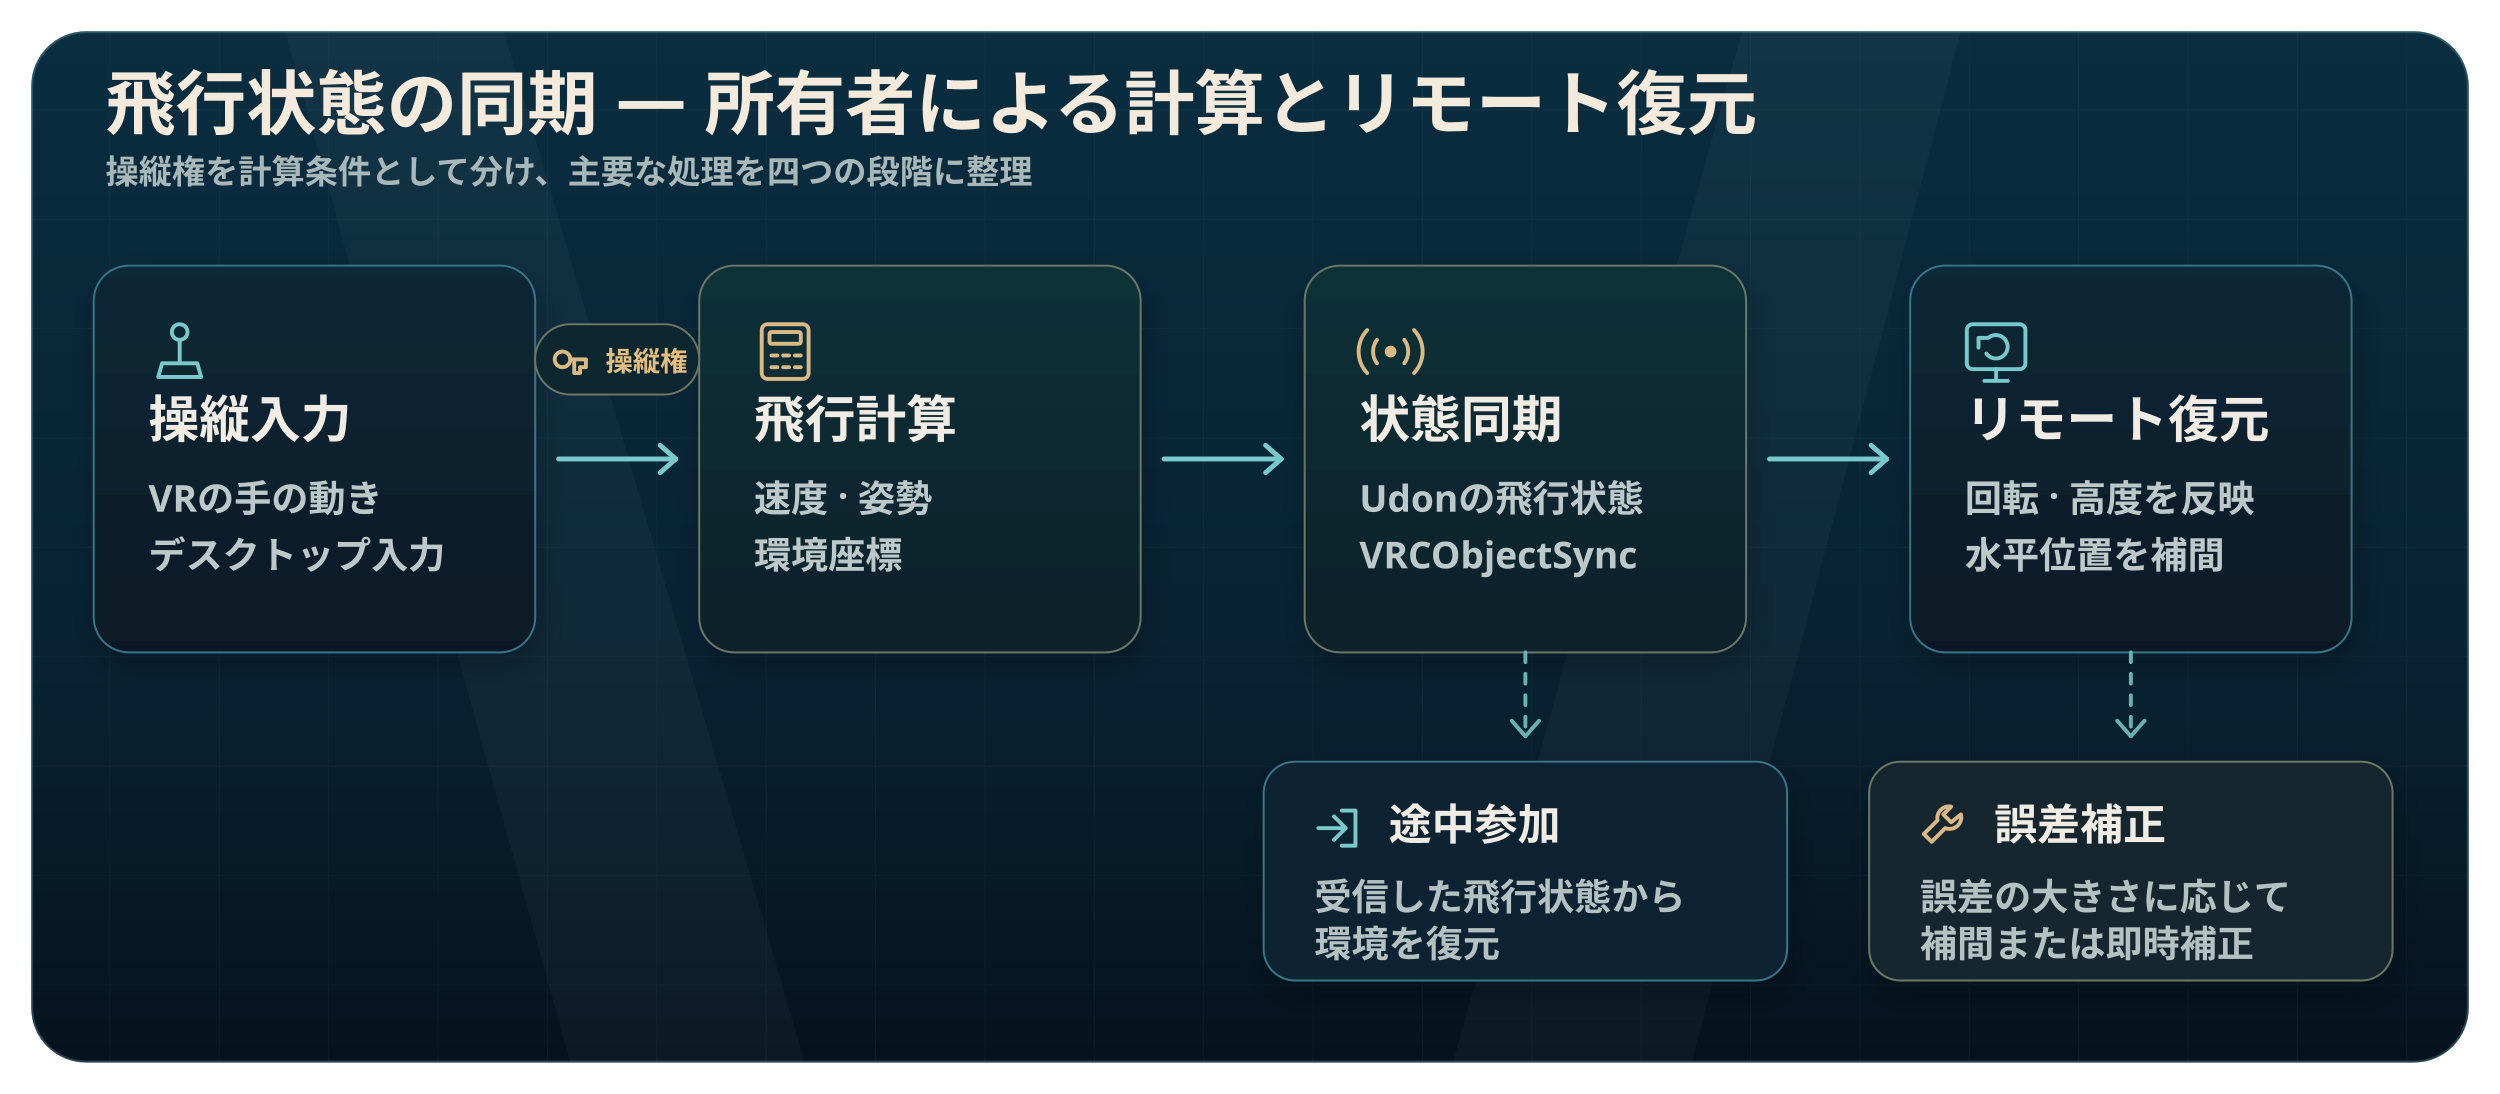
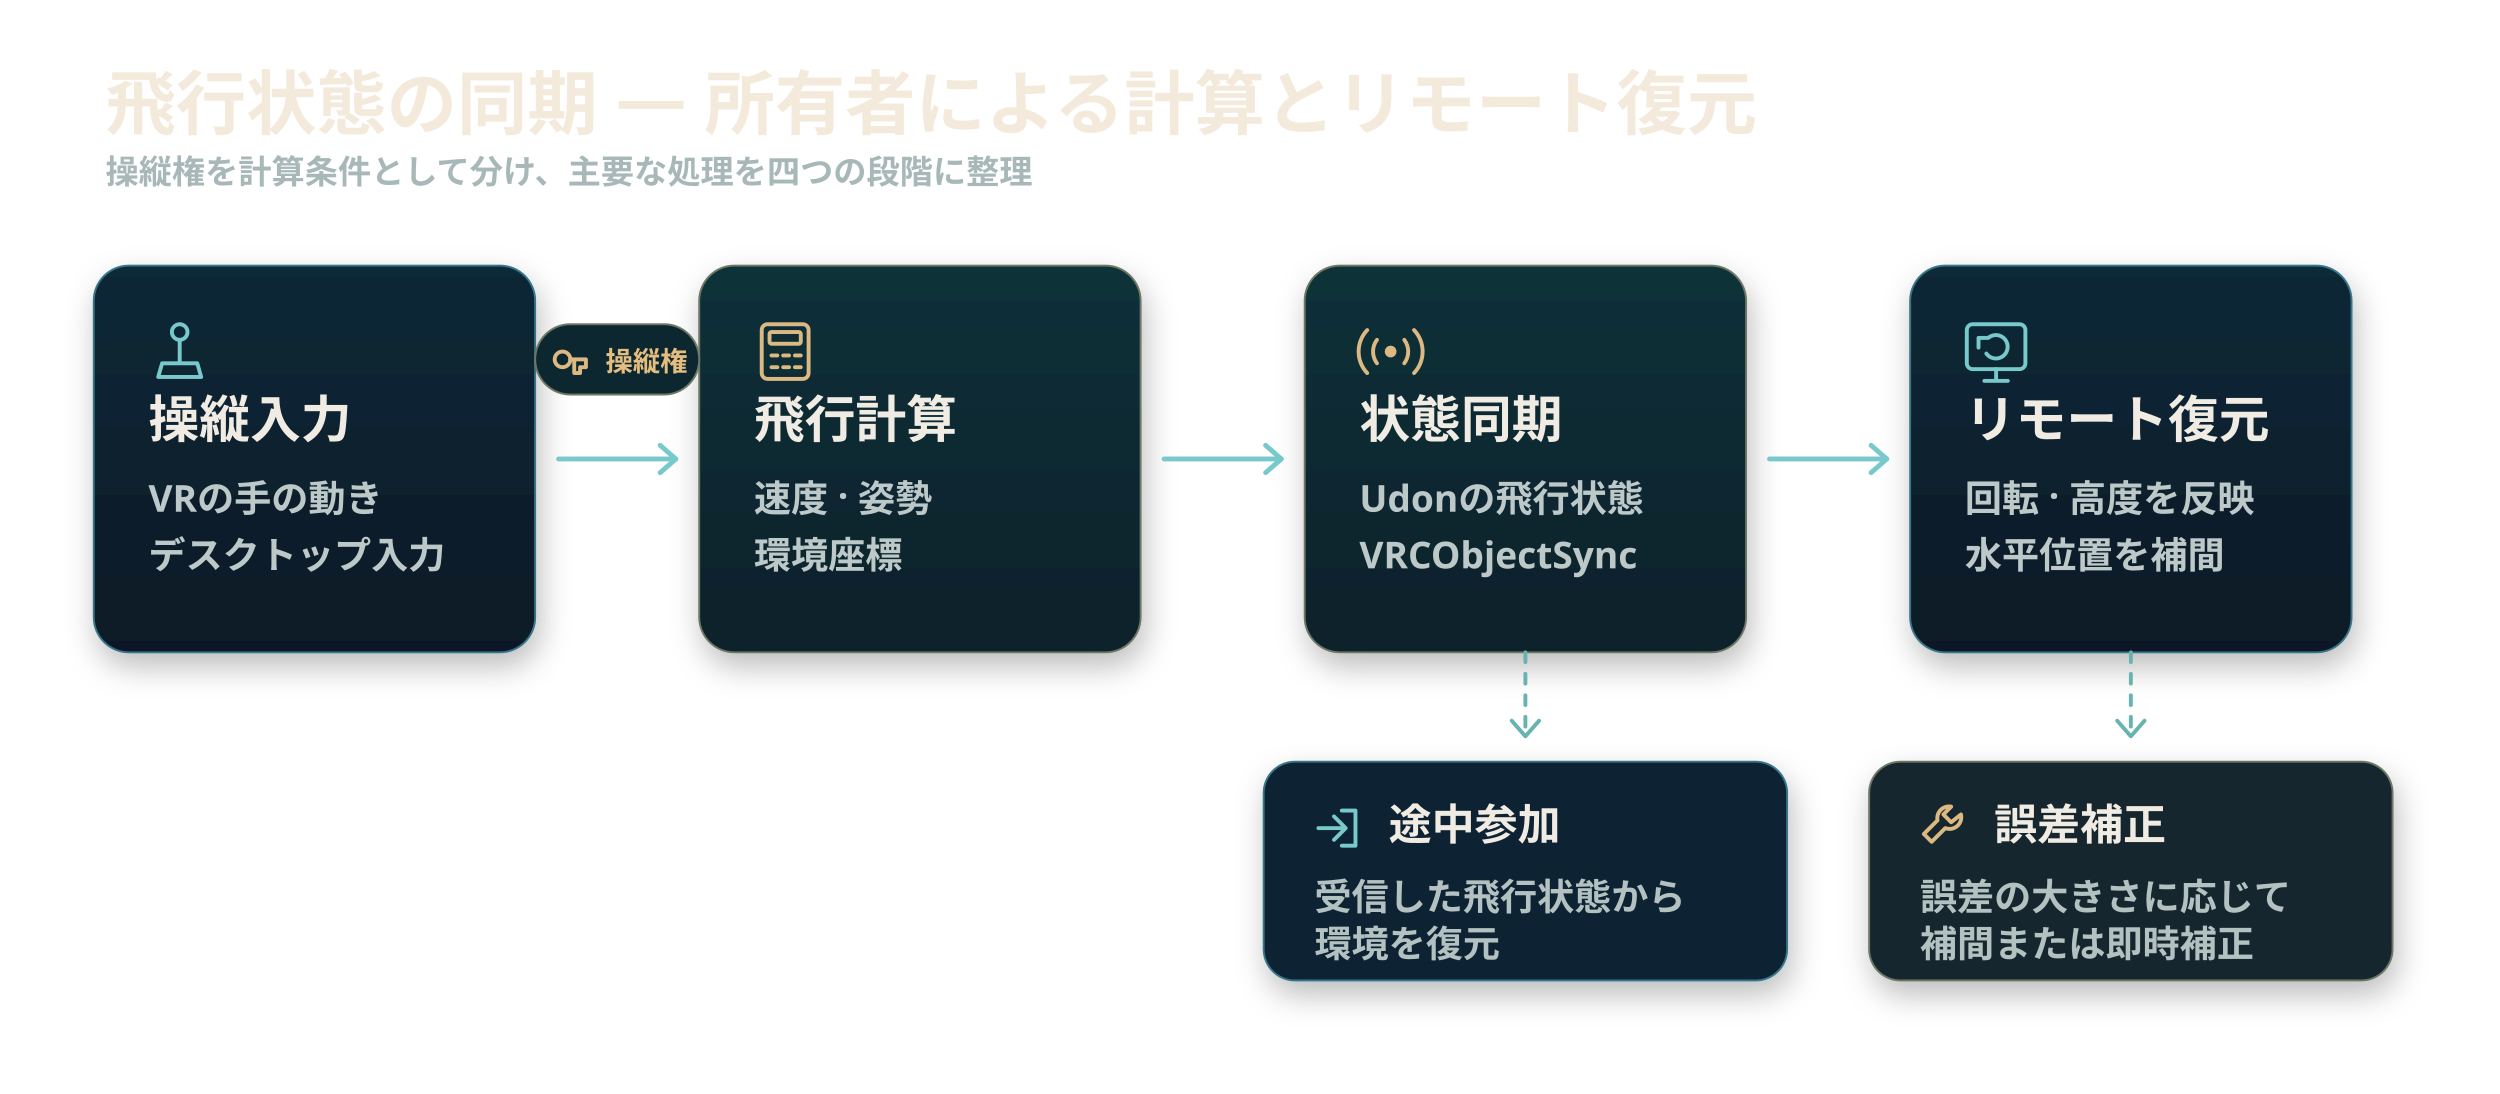
<svg xmlns="http://www.w3.org/2000/svg" width="1280" height="560" viewBox="0 0 1280 560" role="img" aria-labelledby="title desc">
  <defs>
-     <linearGradient id="background" x1="0" y1="0" x2="0" y2="1">
-       <stop stop-color="#0a2d40" />
-       <stop offset=".62" stop-color="#082233" />
-       <stop offset="1" stop-color="#06131e" />
-     </linearGradient>
    <linearGradient id="card" x1="0" y1="0" x2="0" y2="1">
      <stop stop-color="#0c2937" />
      <stop offset="1" stop-color="#071925" />
    </linearGradient>
    <linearGradient id="activeCard" x1="0" y1="0" x2="0" y2="1">
      <stop stop-color="#103139" />
      <stop offset="1" stop-color="#09212a" />
    </linearGradient>
-     <pattern id="grid" width="56" height="56" patternUnits="userSpaceOnUse">
-       <path d="M56 0H0V56" fill="none" stroke="#8fd4d7" stroke-opacity=".045" />
-     </pattern>
    <filter id="shadow" x="-15%" y="-15%" width="130%" height="140%">
      <feDropShadow dy="7" stdDeviation="8" flood-color="#000" flood-opacity=".26" />
    </filter>
    <style>
      text{font-family:"Noto Sans JP","Yu Gothic UI","Segoe UI",sans-serif}
      .title{fill:#f4eadb;font-size:36px;font-weight:700}.sub{fill:#a8b8b9;font-size:17px;font-weight:600}
      .cardTitle{fill:#f0ece3;font-size:26px;font-weight:700}.detail{fill:#bdc9c9;font-size:19px;font-weight:550}
      .condition{fill:#e5be7f;font-size:14px;font-weight:700}.branchTitle{fill:#f0ece3;font-size:22px;font-weight:700}
      .branchText{fill:#b4c1c1;font-size:19px;font-weight:550}
+       @media (prefers-color-scheme:light){.title{fill:#173f50}.sub{fill:#586f76}}
    </style>
  </defs>
-   <rect x="16" y="16" width="1248" height="528" rx="28" fill="url(#background)" />
-   <path d="M146 16h112l154 528H292zM892 16h112l-138 528H744z" fill="#d1f7f4" fill-opacity=".035" />
-   <rect x="16" y="16" width="1248" height="528" rx="28" fill="url(#grid)" />
-   <rect x="16.5" y="16.5" width="1247" height="527" rx="27.5" fill="none" stroke="#73aeb9" stroke-opacity=".31" />
  <text x="54" y="66" class="title">飛行状態の同期 — 所有者による計算とリモート復元</text>
  <text x="54" y="94" class="sub">操縦権を計算条件として分け、主要な処理を四つの段階に整理</text>
  <g filter="url(#shadow)">
    <rect x="48" y="136" width="226" height="198" rx="18" fill="url(#card)" stroke="#397488" />
    <rect x="358" y="136" width="226" height="198" rx="18" fill="url(#activeCard)" stroke="#6d7765" />
    <rect x="668" y="136" width="226" height="198" rx="18" fill="url(#activeCard)" stroke="#6d7765" />
    <rect x="978" y="136" width="226" height="198" rx="18" fill="url(#card)" stroke="#397488" />
  </g>
  <g transform="translate(76 164)" fill="none" stroke="#78c9cc" stroke-width="2" stroke-linecap="round" stroke-linejoin="round">
    <circle cx="16" cy="6" r="4" />
    <path d="M16 10v12M7 22h18l2 7H5l2-7" />
  </g>
  <text x="76" y="224" class="cardTitle">操縦入力</text>
  <text x="76" y="262" class="detail">VRの手の動き</text>
  <text x="76" y="291" class="detail">デスクトップ入力</text>
  <g transform="translate(386 164)" fill="none" stroke="#dcb982" stroke-width="2" stroke-linecap="round" stroke-linejoin="round">
    <rect x="4" y="2" width="24" height="28" rx="3" />
    <rect x="8" y="6" width="16" height="6" rx="1" />
    <path d="M9 18h3M15 18h3M21 18h3M9 24h3M15 24h3M21 24h3" />
  </g>
  <text x="386" y="224" class="cardTitle">飛行計算</text>
  <text x="386" y="262" class="detail">速度 · 姿勢</text>
  <text x="386" y="291" class="detail">環境座標</text>
  <g transform="translate(696 164)" fill="none" stroke="#dcb982" stroke-width="2" stroke-linecap="round" stroke-linejoin="round">
    <circle cx="16" cy="16" r="3" fill="#dcb982" stroke="none" />
    <path d="M9 10a10 10 0 0 0 0 12M23 10a10 10 0 0 1 0 12M4 5a16 16 0 0 0 0 22M28 5a16 16 0 0 1 0 22" />
  </g>
  <text x="696" y="224" class="cardTitle">状態同期</text>
  <text x="696" y="262" class="detail">Udonの飛行状態</text>
  <text x="696" y="291" class="detail">VRCObjectSync</text>
  <g transform="translate(1006 164)" fill="none" stroke="#78c9cc" stroke-width="2" stroke-linecap="round" stroke-linejoin="round">
    <rect x="1" y="2" width="30" height="23" rx="3" />
    <path d="M10 31h12M16 25v6M11 17a6 6 0 1 0 1-8M12 9H7v5" />
  </g>
  <text x="1006" y="224" class="cardTitle">リモート復元</text>
  <text x="1006" y="262" class="detail">回転 · 高度を反映</text>
  <text x="1006" y="291" class="detail">水平位置を補間</text>
  <g fill="none" stroke="#78c9cc" stroke-width="2.5" stroke-linecap="round" stroke-linejoin="round">
    <path d="M286 235h60" />
    <path d="M338 228l8 7-8 7" />
    <path d="M596 235h60" />
    <path d="M648 228l8 7-8 7" />
    <path d="M906 235h60" />
    <path d="M958 228l8 7-8 7" />
  </g>
  <g transform="translate(274 166)">
    <rect width="84" height="36" rx="18" fill="#0d2730" stroke="#6d7765" />
    <g transform="translate(9 10)" fill="none" stroke="#dcb982" stroke-width="2" stroke-linecap="round" stroke-linejoin="round">
      <circle cx="5" cy="8" r="4" />
      <path d="M9 8h8v4h-3v3h-3V8" />
    </g>
    <text x="57" y="24" class="condition" text-anchor="middle">操縦権</text>
  </g>
  <g fill="none" stroke="#67b3b0" stroke-width="2" stroke-linecap="round" stroke-linejoin="round" stroke-dasharray="5 6">
    <path d="M781 334v43" />
    <path d="M1091 334v43" />
  </g>
  <g fill="none" stroke="#67b3b0" stroke-width="2" stroke-linecap="round" stroke-linejoin="round">
    <path d="M774 369l7 8 7-8" />
    <path d="M1084 369l7 8 7-8" />
  </g>
  <g filter="url(#shadow)">
    <rect x="647" y="390" width="268" height="112" rx="16" fill="#092431" stroke="#397488" />
    <rect x="957" y="390" width="268" height="112" rx="16" fill="#14282d" stroke="#6d7765" />
  </g>
  <g transform="translate(673 412)" fill="none" stroke="#78c9cc" stroke-width="2" stroke-linecap="round" stroke-linejoin="round">
    <path d="M14 3h7v18h-7M2 12h14M10 6l6 6-6 6" />
  </g>
  <text x="711" y="430" class="branchTitle">途中参加</text>
  <text x="673" y="466" class="branchText">受信した飛行状態から</text>
  <text x="673" y="490" class="branchText">環境を復元</text>
  <g transform="translate(983 412)" fill="none" stroke="#dcb982" stroke-width="2" stroke-linecap="round" stroke-linejoin="round">
    <path d="M21 5a6 6 0 0 1-8 7l-7 7-4-4 7-7a6 6 0 0 1 7-7l-4 4 4 4z" />
  </g>
  <text x="1021" y="430" class="branchTitle">誤差補正</text>
  <text x="983" y="466" class="branchText">誤差の大きさに応じて</text>
  <text x="983" y="490" class="branchText">補間または即時補正</text>
</svg>
